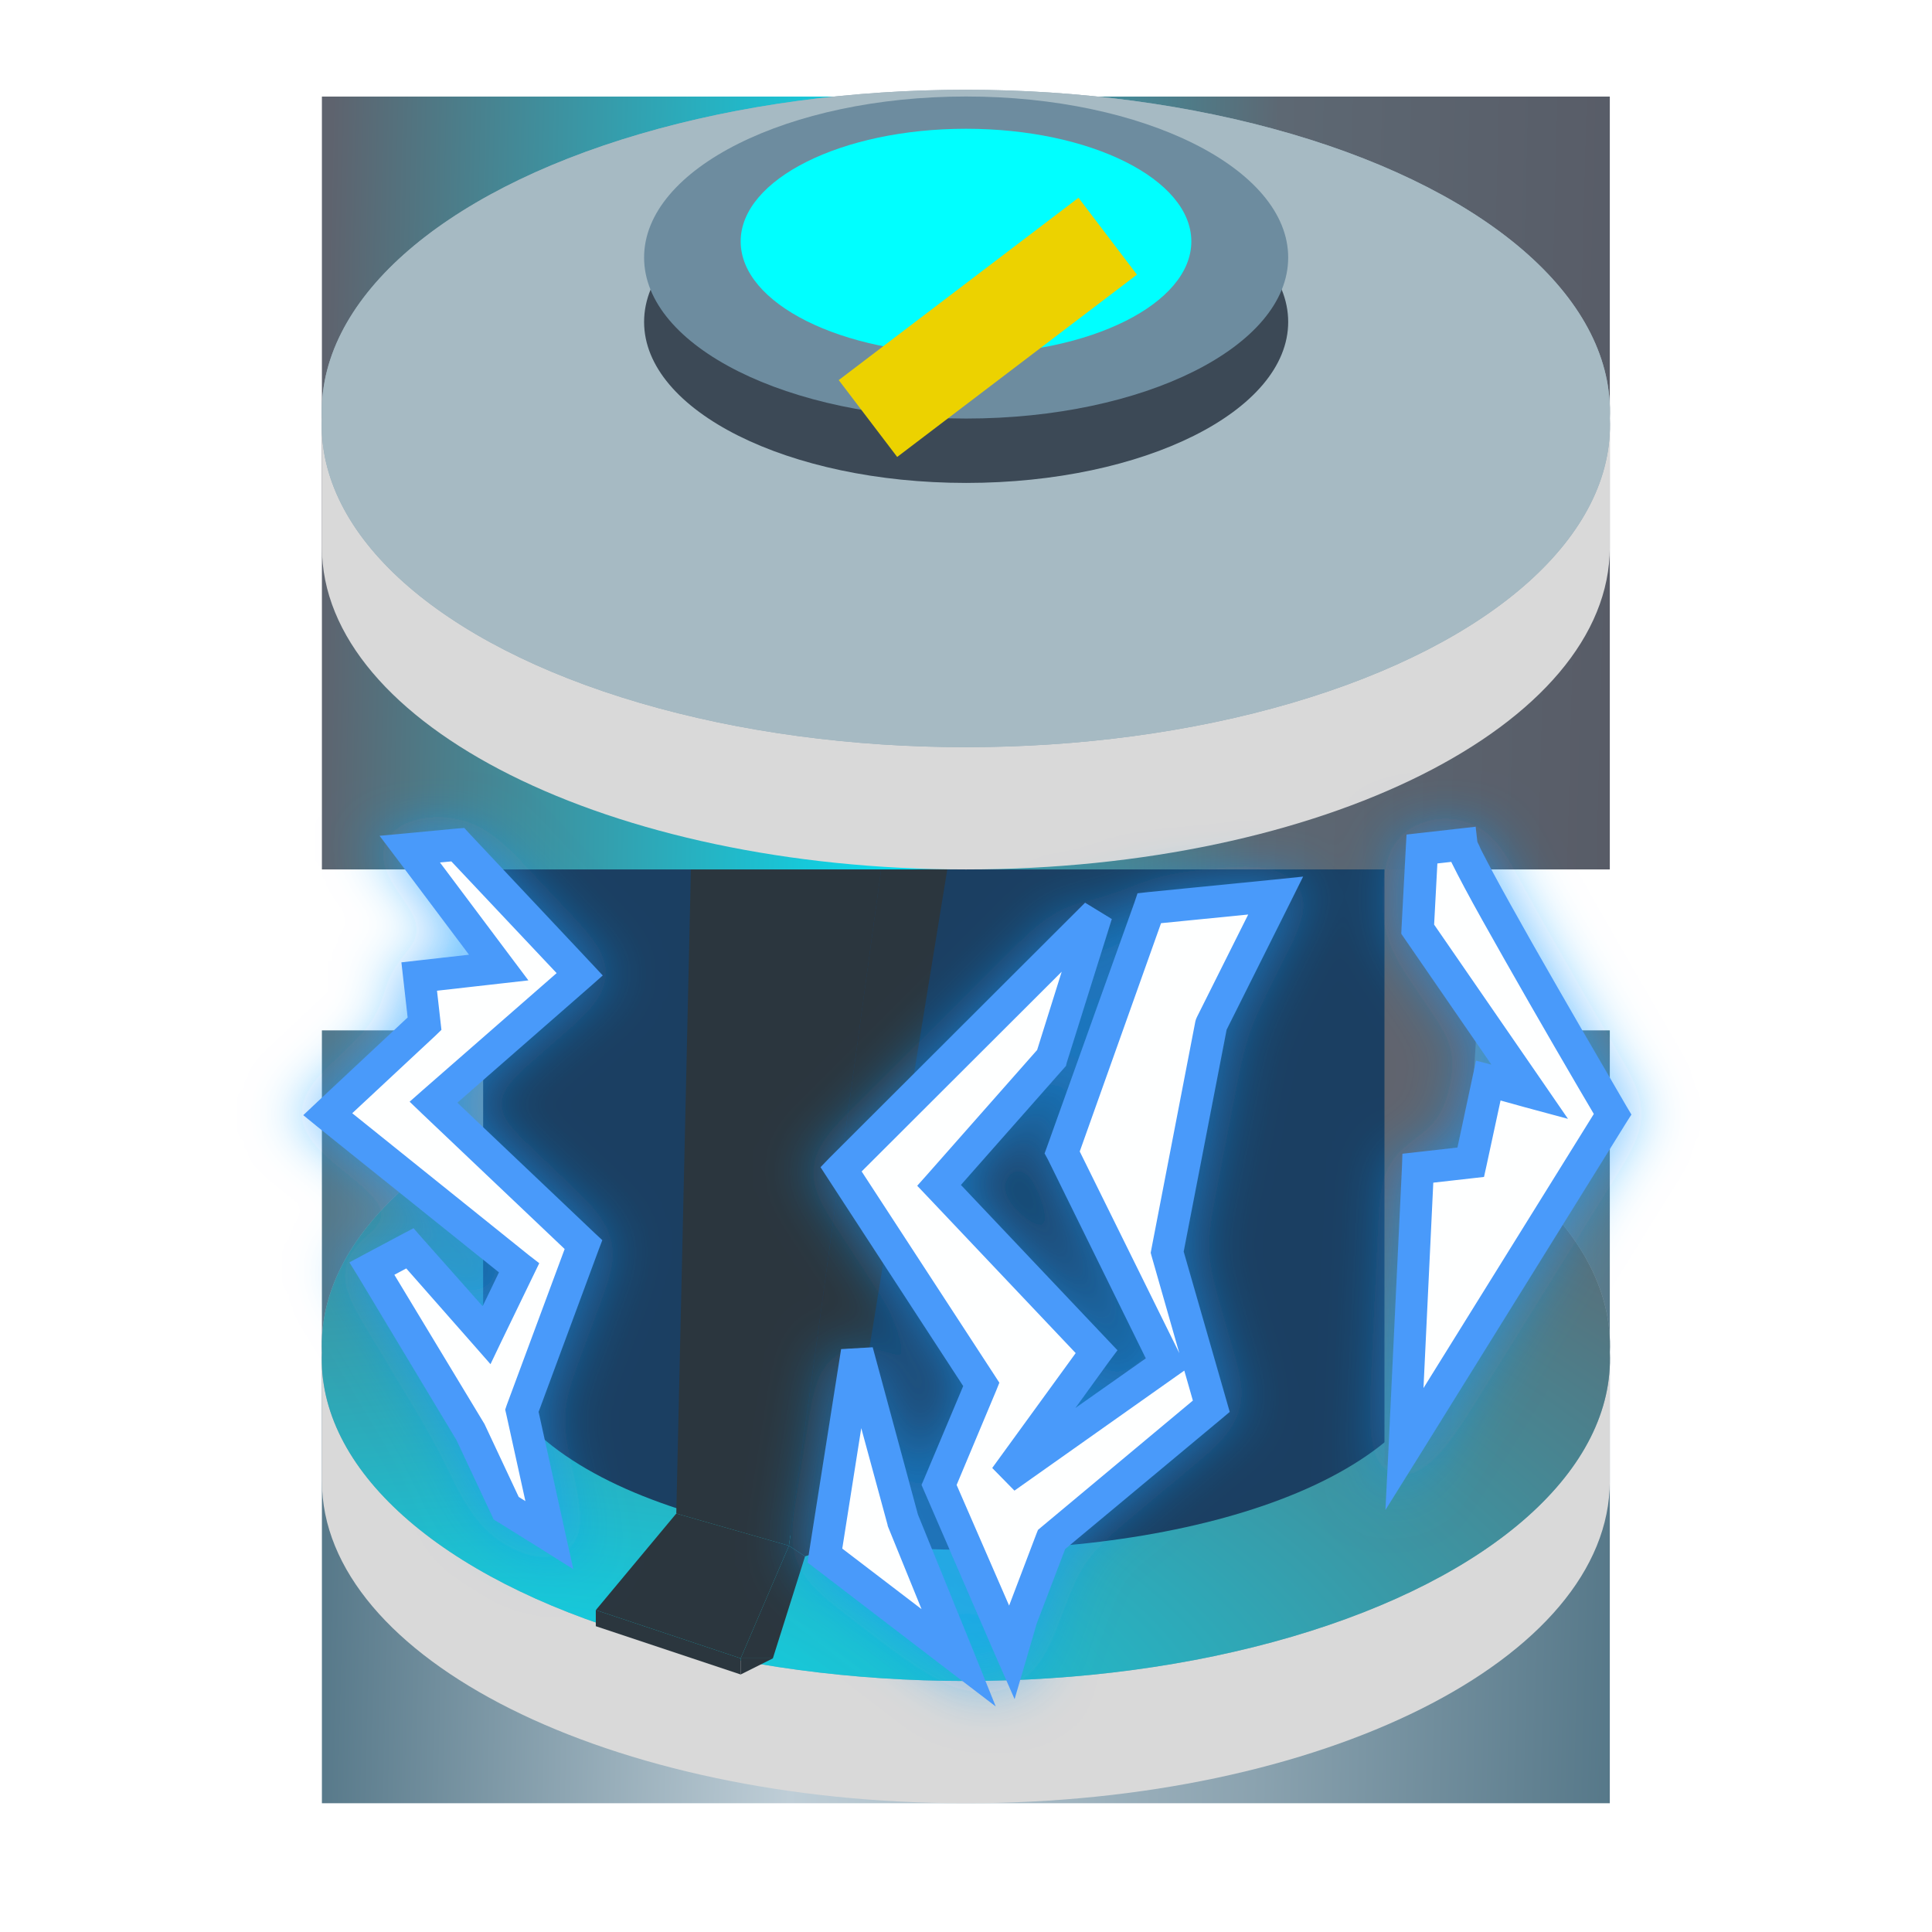
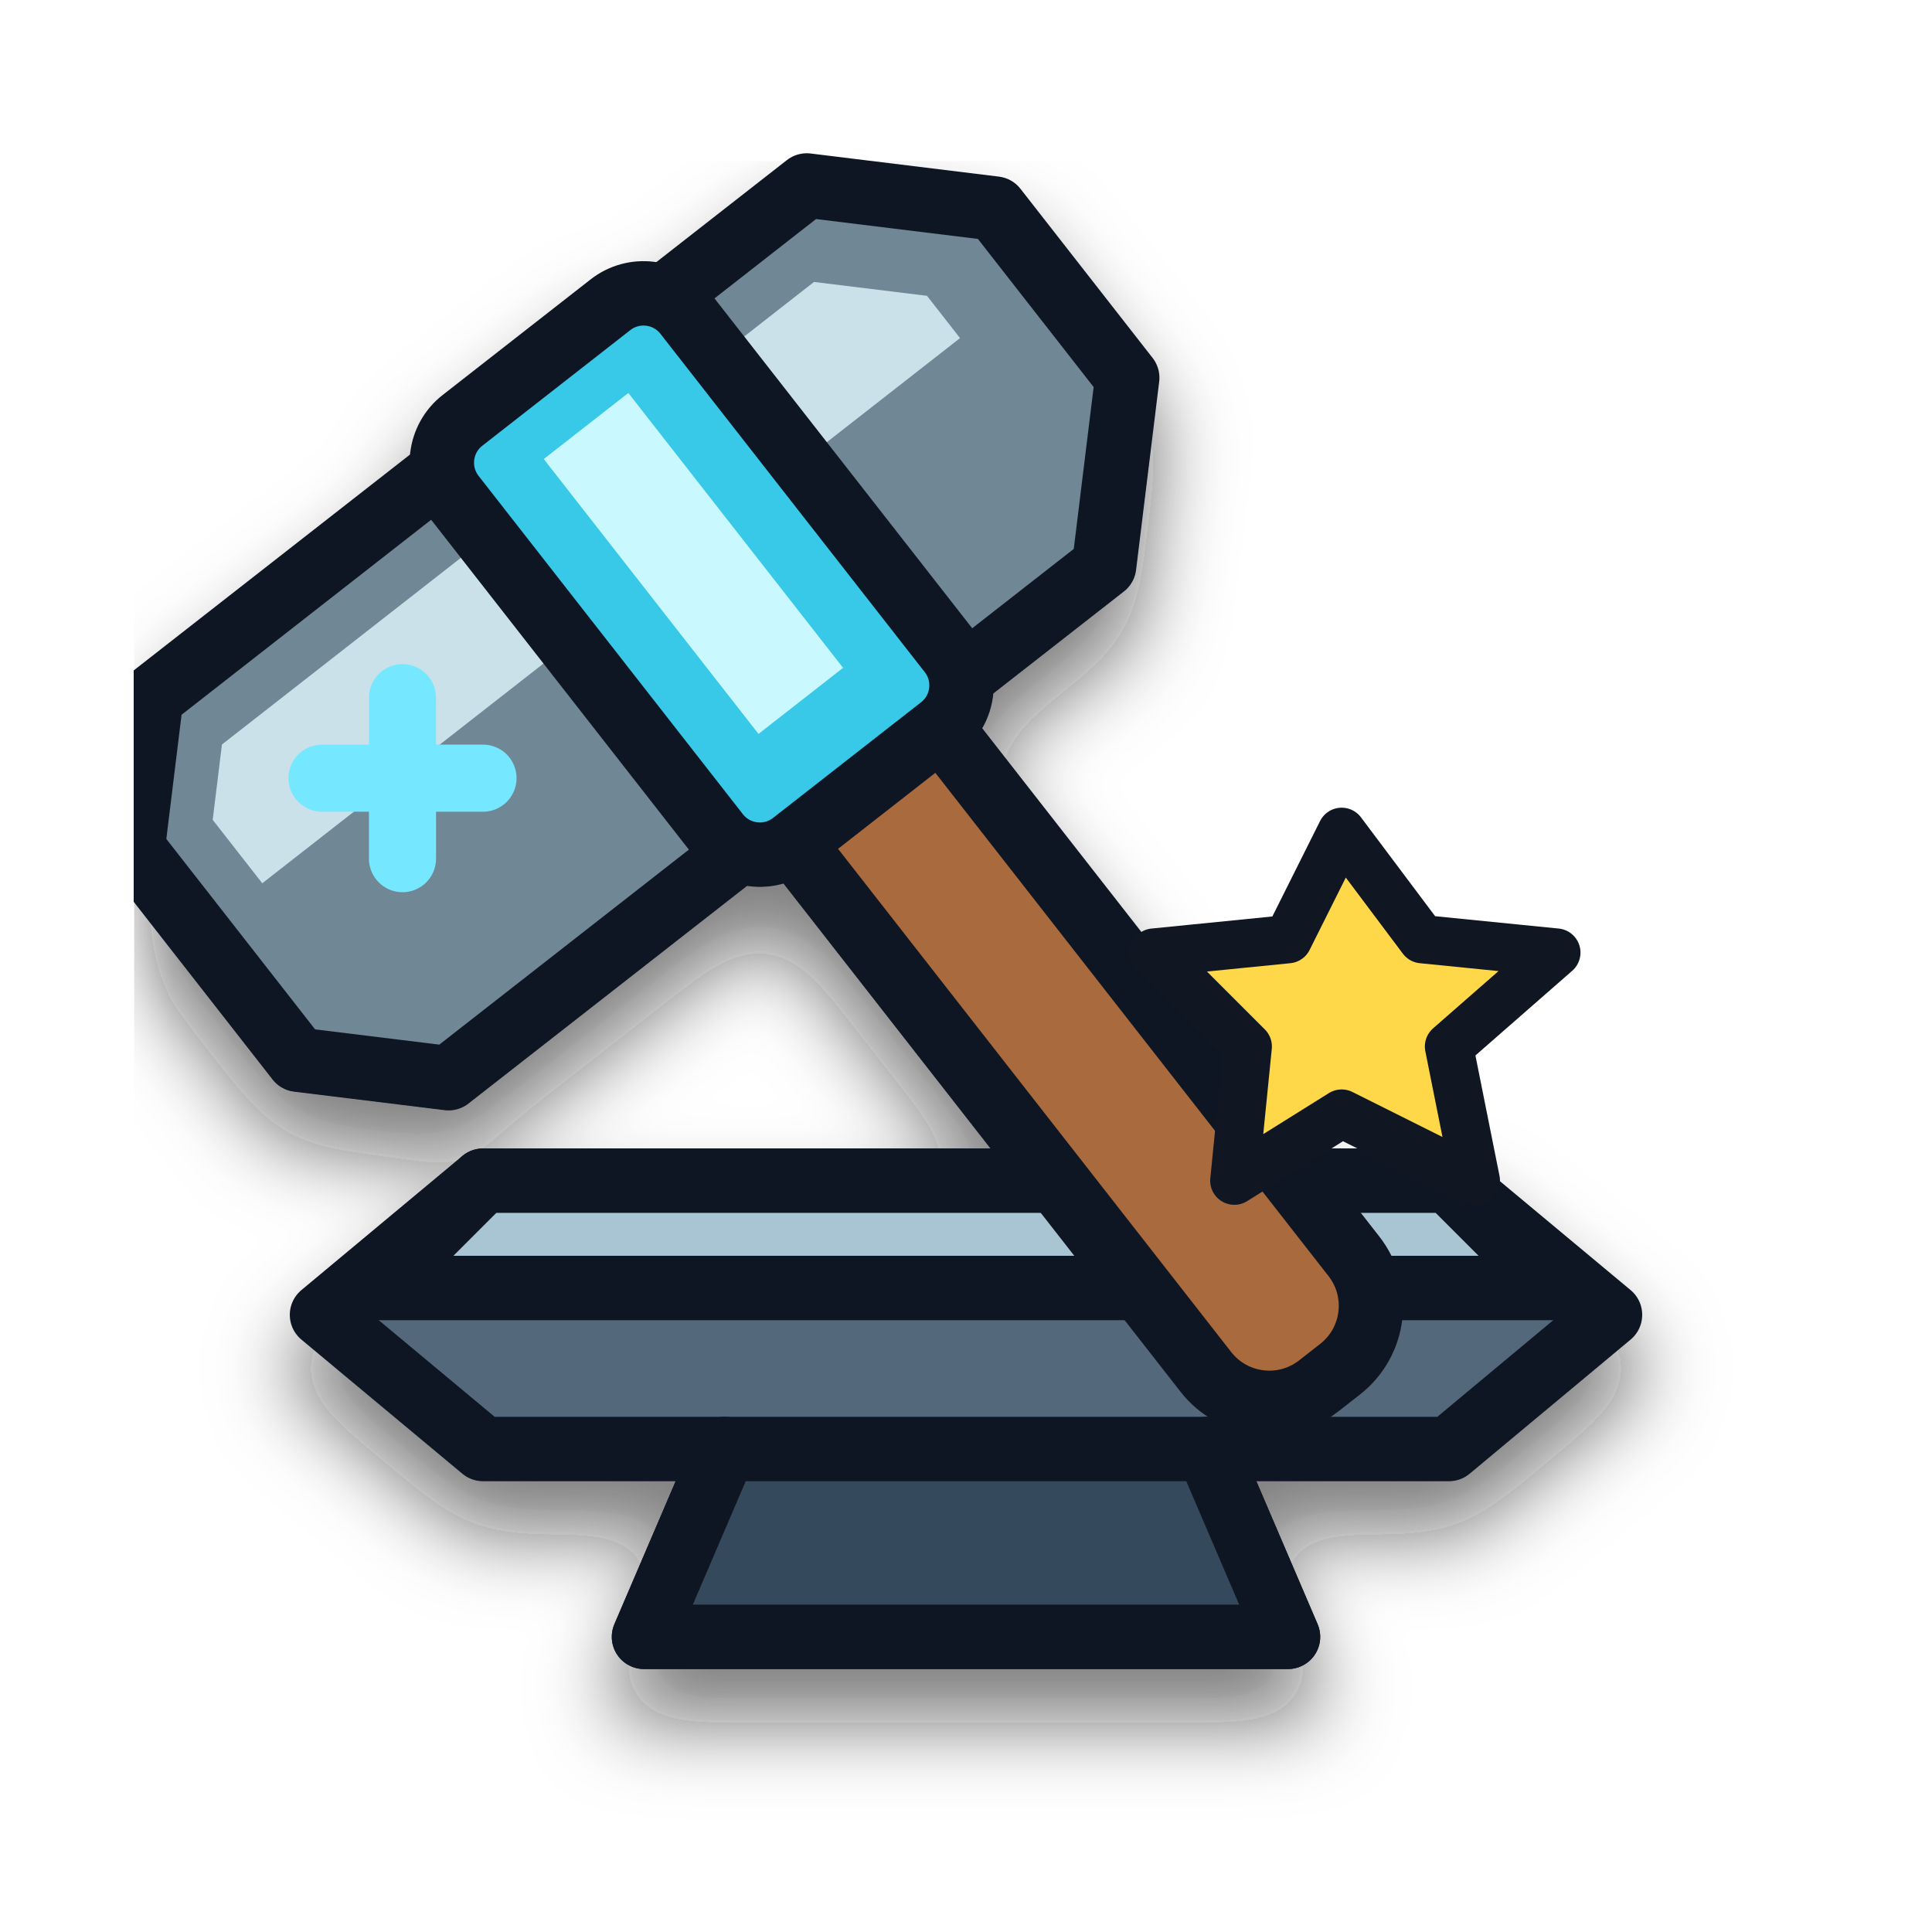
- <svg xmlns="http://www.w3.org/2000/svg" width="67.22" height="67.22" viewBox="0 0 67.22 67.22">
+ <svg xmlns="http://www.w3.org/2000/svg" width="72" height="72" viewBox="0 0 72 72" fill="none">
  <defs>
-     <clipPath id="clip0">
-       <rect width="67.22" height="67.22" />
-     </clipPath>
-     <linearGradient id="grad1" x1="0.72%" y1="32.76%" x2="100.66%" y2="34.26%" gradientUnits="objectBoundingBox">
-       <stop offset="0%" stop-color="#567889" />
-       <stop offset="36.69%" stop-color="#BFCED7" />
-       <stop offset="73%" stop-color="#8AA2AF" />
-       <stop offset="100%" stop-color="#567889" />
-     </linearGradient>
-     <radialGradient id="grad2" cx="15%" cy="115.34%" r="127.5%" gradientUnits="objectBoundingBox">
-       <stop offset="0%" stop-color="#04E2F5" />
-       <stop offset="100%" stop-color="#60646E" />
-     </radialGradient>
-     <linearGradient id="grad3" x1="1.61%" y1="149.09%" x2="0.2%" y2="62.39%" gradientUnits="objectBoundingBox">
-       <stop offset="0%" stop-color="#1CC0D3" />
-       <stop offset="99.23%" stop-color="#60646E" />
-     </linearGradient>
-     <linearGradient id="grad4" x1="0.72%" y1="32.76%" x2="100.66%" y2="34.26%" gradientUnits="objectBoundingBox">
-       <stop offset="0%" stop-color="#5E636E" />
-       <stop offset="46.23%" stop-color="#07DEF1" />
-       <stop offset="47.62%" stop-color="#2BADBE" />
-       <stop offset="73%" stop-color="#5D6873" />
-       <stop offset="100%" stop-color="#585C67" />
-     </linearGradient>
-     <filter id="fx5">
-       <feGaussianBlur stdDeviation="0.4" />
-       <feGaussianBlur in="SourceAlpha" stdDeviation="2" result="fx5_is_blur" />
-       <feOffset dx="0" dy="0" result="fx5_is_off" />
-       <feComposite in="SourceAlpha" in2="fx5_is_off" operator="out" result="fx5_is_inv" />
-       <feFlood flood-color="#CBFCFF" flood-opacity="0.25" />
-       <feComposite in2="fx5_is_inv" operator="in" result="fx5_is_shadow" />
-       <feComposite in="fx5_is_shadow" in2="SourceGraphic" operator="over" />
-       <feDropShadow dx="0" dy="0" stdDeviation="1" flood-color="#1B9FFF" flood-opacity="0.68" />
+     <filter id="upgrade-active-shadow" x="5" y="4" width="64" height="66" filterUnits="userSpaceOnUse">
+       <feDropShadow dx="0" dy="2" stdDeviation="1.5" flood-color="#090B12" flood-opacity="0.55" />
    </filter>
  </defs>
-   <g clip-path="url(#clip0)">
-     <g transform="translate(11.2, 35.85)">
-       <rect width="44.81" height="26.89" fill="url(#grad1)" />
-       <g transform="translate(0, 4.48)">
-         <path d="M22.41 22.41C34.78 22.41 44.81 17.39 44.81 11.2L44.81 6.72L42.95 6.72C39.49 2.77 31.59 0 22.41 0C13.22 0 5.32 2.77 1.86 6.72L0 6.72L0 11.2C0 17.39 10.03 22.41 22.41 22.41Z" fill="#D9D9D9" />
-       </g>
-       <path d="M0 11.2A22.41 11.2 0 1 1 44.81 11.2A22.41 11.2 0 1 1 0 11.2Z" fill="#95AAB6" />
-     </g>
-     <g transform="translate(11.2, 35.85)">
-       <path d="M0 11.2A22.41 11.2 0 1 1 44.81 11.2A22.41 11.2 0 1 1 0 11.2Z" fill="url(#grad2)" />
-     </g>
-     <g transform="translate(16.81, 21.29)">
-       <path d="M0 0L33.61 0C33.61 0 33.61 19.61 33.61 24.65C33.61 35.29 0 35.29 0 24.65C0 18.49 0 10.5 0 0Z" fill="#1B3F62" />
-     </g>
-     <g transform="translate(48.17, 24.65)">
-       <path d="M0 1.68L3.92 0L2.24 26.33L0 26.33L0 1.68Z" fill="url(#grad3)" />
-     </g>
-     <g transform="translate(20.73, 28.01)">
-       <path d="M3.36 0L10.08 1.12L6.72 25.77L2.8 24.65L3.36 0Z" fill="#2B363E" />
-       <path d="M10.08 1.12L6.72 25.77L7.28 26.14L8.4 25.77L12.32 1.68L10.08 1.12Z" fill="#2B363E" />
-       <path d="M6.72 25.77L5.04 29.69L6.16 29.69L7.28 26.14L6.72 25.77Z" fill="#2B363E" />
-       <path d="M6.72 25.77L2.8 24.65L0 28.01L5.04 29.69L6.72 25.77Z" fill="#2B363E" />
-       <path d="M5.04 29.69L0 28.01L0 28.57L5.04 30.25L5.04 29.69Z" fill="#2B363E" />
-       <path d="M6.16 29.69L5.04 29.69L5.04 30.25L6.16 29.69Z" fill="#2B363E" />
-     </g>
-     <g transform="translate(11.2, 3.36)">
-       <rect width="44.81" height="26.89" fill="url(#grad4)" />
-       <g transform="translate(0, 4.48)">
-         <path d="M22.41 22.41C34.78 22.41 44.81 17.39 44.81 11.2L44.81 6.72L42.95 6.72C39.49 2.77 31.59 0 22.41 0C13.22 0 5.32 2.77 1.86 6.72L0 6.72L0 11.2C0 17.39 10.03 22.41 22.41 22.41Z" fill="#D9D9D9" />
-       </g>
-       <path d="M0 11.2A22.41 11.2 0 1 1 44.81 11.2A22.41 11.2 0 1 1 0 11.2Z" fill="#95AAB6" />
-     </g>
-     <g transform="translate(11.2, 3.36)">
-       <path d="M0 11.2A22.41 11.2 0 1 1 44.81 11.2A22.41 11.2 0 1 1 0 11.2Z" fill="#A6BAC3" />
-     </g>
-     <g transform="translate(22.41, 5.6)">
-       <path d="M0 5.6A11.2 5.6 0 1 1 22.41 5.6A11.2 5.6 0 1 1 0 5.6Z" fill="#3C4956" />
-     </g>
-     <g transform="translate(22.41, 3.36)">
-       <path d="M0 5.6A11.2 5.6 0 1 1 22.41 5.6A11.2 5.6 0 1 1 0 5.6Z" fill="#6D8C9F" />
-     </g>
-     <g transform="translate(25.77, 4.48)">
-       <path d="M0 3.92A7.84 3.92 0 1 1 15.68 3.92A7.84 3.92 0 1 1 0 3.92Z" fill="#00FFFF" />
-     </g>
-     <g transform="translate(29.13, 9.71) rotate(-37.25, 5.24, 1.68)">
-       <rect width="10.48" height="3.36" fill="#ECD200" />
-     </g>
-     <g transform="translate(11.96, 27.39) rotate(-6.45, 22.21, 15.05)" filter="url(#fx5)">
-       <path d="M23.36 26.38L22 29L21.54 30.1L19.69 24.04L21.54 20.74L17.53 12.75L27.36 4.93L25.24 9.73L20.86 13.69L25.65 20.05L22 24.04L28.02 20.74L25.24 13.03L29.21 4.93L33.63 4.99L30.9 9.19L28.48 16.89L29.41 22.39L23.36 26.38Z" fill="#FEFFFF" stroke="#489AFA" stroke-width="1" />
-       <path d="M18.3 25.15L19.69 30.1L15.46 26.05L17.37 19.12L18.3 25.15Z" fill="#FEFFFF" stroke="#489AFA" stroke-width="1" />
-       <path d="M9.26 4.99L5.55 0.03L3.87 0L6.48 4.44L3.7 4.44L3.7 6.09L0 8.84L6.02 14.9L4.63 17.1L2.31 13.8L0.93 14.35L3.7 20.41L4.63 23.16L6.02 24.26L5.55 19.86L8.33 14.35L3.7 8.84L9.26 4.99Z" fill="#FEFFFF" stroke="#489AFA" stroke-width="1" />
-       <path d="M44.42 13.87C43.03 10.75 40.25 4.39 40.25 3.95L38.87 3.95L38.4 6.71L41.64 12.76L40.25 12.21L39.33 14.97L37.48 14.97L35.92 24.62L44.42 13.87Z" fill="#FEFFFF" stroke="#489AFA" stroke-width="1" />
-       <path d="M22 29L21.51 28.74L21.49 28.76L21.49 28.78L22 29ZM23.36 26.38L23.05 25.91L22.93 25.99L22.86 26.12L23.36 26.38ZM29.41 22.39L29.72 22.86L30.02 22.66L29.96 22.3L29.41 22.39ZM28.48 16.89L27.95 16.72L27.91 16.85L27.93 16.98L28.48 16.89ZM30.9 9.19L30.43 8.88L30.39 8.95L30.36 9.02L30.9 9.19ZM33.63 4.99L34.1 5.29L34.65 4.44L33.64 4.43L33.63 4.99ZM29.21 4.93L29.22 4.37L28.86 4.37L28.71 4.69L29.21 4.93ZM25.24 13.03L24.74 12.78L24.63 13L24.72 13.22L25.24 13.03ZM28.02 20.74L28.29 21.23L28.71 21L28.55 20.55L28.02 20.74ZM22 24.04L21.59 23.67L22.27 24.54L22 24.04ZM25.65 20.05L26.06 20.43L26.38 20.09L26.1 19.72L25.65 20.05ZM20.86 13.69L20.48 13.28L20.1 13.62L20.41 14.03L20.86 13.69ZM25.24 9.73L25.62 10.14L25.71 10.06L25.75 9.95L25.24 9.73ZM27.36 4.93L27.87 5.16L27.01 4.49L27.36 4.93ZM17.53 12.75L17.18 12.31L16.83 12.6L17.03 13L17.53 12.75ZM21.54 20.74L22.03 21.01L22.17 20.75L22.04 20.49L21.54 20.74ZM19.69 24.04L19.2 23.77L19.08 23.98L19.15 24.21L19.69 24.04ZM21.54 30.1L21 30.27L21.46 31.75L22.06 30.32L21.54 30.1ZM19.69 30.1L19.3 30.51L20.78 31.93L20.23 29.95L19.69 30.1ZM18.3 25.15L17.75 25.23L17.75 25.26L17.76 25.3L18.3 25.15ZM17.37 19.12L17.93 19.03L16.83 18.97L17.37 19.12ZM15.46 26.05L14.92 25.9L14.84 26.22L15.08 26.45L15.46 26.05ZM5.55 0.03L6 -0.3L5.84 -0.52L5.56 -0.53L5.55 0.03ZM9.26 4.99L9.58 5.45L10.05 5.12L9.7 4.65L9.26 4.99ZM3.7 8.84L3.38 8.38L2.88 8.73L3.27 9.2L3.7 8.84ZM8.33 14.35L8.83 14.6L9 14.27L8.76 13.99L8.33 14.35ZM5.55 19.86L5.05 19.6L4.98 19.75L5 19.92L5.55 19.86ZM6.02 24.26L5.67 24.7L6.71 25.53L6.57 24.2L6.02 24.26ZM4.63 23.16L4.1 23.34L4.15 23.5L4.28 23.6L4.63 23.16ZM3.7 20.41L4.23 20.23L4.22 20.2L4.21 20.17L3.7 20.41ZM0.93 14.35L0.72 13.83L0.17 14.05L0.42 14.58L0.93 14.35ZM2.31 13.8L2.77 13.48L2.52 13.12L2.11 13.28L2.31 13.8ZM4.63 17.1L4.17 17.43L4.65 18.12L5.1 17.4L4.63 17.1ZM6.02 14.9L6.49 15.2L6.73 14.82L6.41 14.51L6.02 14.9ZM0 8.84L-0.33 8.39L-0.85 8.78L-0.4 9.24L0 8.84ZM3.7 6.09L4.04 6.54L4.26 6.37L4.26 6.09L3.7 6.09ZM3.7 4.44L3.7 3.88L3.14 3.88L3.14 4.44L3.7 4.44ZM6.48 4.44L6.48 5L7.46 5L6.96 4.15L6.48 4.44ZM3.87 0L3.88 -0.56L2.88 -0.58L3.39 0.28L3.87 0ZM40.25 3.95L40.81 3.95L40.81 3.39L40.25 3.39L40.25 3.95ZM44.42 13.87L44.86 14.21L45.07 13.95L44.93 13.64L44.42 13.87ZM35.92 24.62L35.37 24.53L35.02 26.66L36.36 24.97L35.92 24.62ZM37.48 14.97L37.48 14.41L37 14.41L36.93 14.88L37.48 14.97ZM39.33 14.97L39.33 15.53L39.73 15.53L39.86 15.15L39.33 14.97ZM40.25 12.21L40.46 11.69L39.91 11.48L39.72 12.04L40.25 12.21ZM41.64 12.76L41.44 13.29L42.86 13.85L42.14 12.5L41.64 12.76ZM38.4 6.71L37.85 6.61L37.82 6.8L37.91 6.97L38.4 6.71ZM38.87 3.95L38.87 3.39L38.39 3.39L38.31 3.86L38.87 3.95ZM22.5 29.26L23.86 26.63L22.86 26.12L21.51 28.74L22.5 29.26ZM23.67 26.84L29.72 22.86L29.1 21.92L23.05 25.91L23.67 26.84ZM29.96 22.3L29.03 16.79L27.93 16.98L28.85 22.48L29.96 22.3ZM29.02 17.05L31.43 9.36L30.36 9.02L27.95 16.72L29.02 17.05ZM31.37 9.49L34.1 5.29L33.16 4.68L30.43 8.88L31.37 9.49ZM33.64 4.43L29.22 4.37L29.2 5.49L33.62 5.55L33.64 4.43ZM28.71 4.69L24.74 12.78L25.75 13.28L29.71 5.18L28.71 4.69ZM24.72 13.22L27.49 20.93L28.55 20.55L25.77 12.84L24.72 13.22ZM27.75 20.25L21.73 23.55L22.27 24.54L28.29 21.23L27.75 20.25ZM22.42 24.42L26.06 20.43L25.24 19.68L21.59 23.67L22.42 24.42ZM26.1 19.72L21.31 13.36L20.41 14.03L25.2 20.39L26.1 19.72ZM21.23 14.11L25.62 10.14L24.87 9.31L20.48 13.28L21.23 14.11ZM25.75 9.95L27.87 5.16L26.85 4.71L24.73 9.5L25.75 9.95ZM27.01 4.49L17.18 12.31L17.88 13.19L27.71 5.37L27.01 4.49ZM17.03 13L21.04 20.99L22.04 20.49L18.03 12.5L17.03 13ZM21.05 20.47L19.2 23.77L20.18 24.32L22.03 21.01L21.05 20.47ZM19.15 24.21L21 30.27L22.08 29.94L20.22 23.88L19.15 24.21ZM22.06 30.32L22.52 29.22L21.49 28.78L21.02 29.88L22.06 30.32ZM20.23 29.95L18.84 24.99L17.76 25.3L19.15 30.25L20.23 29.95ZM18.85 25.06L17.93 19.03L16.82 19.2L17.75 25.23L18.85 25.06ZM16.83 18.97L14.92 25.9L16 26.2L17.91 19.27L16.83 18.97ZM15.08 26.45L19.3 30.51L20.08 29.7L15.85 25.64L15.08 26.45ZM5.1 0.37L8.81 5.32L9.7 4.65L6 -0.3L5.1 0.37ZM8.94 4.53L3.38 8.38L4.02 9.3L9.58 5.45L8.94 4.53ZM3.27 9.2L7.9 14.71L8.76 13.99L4.13 8.48L3.27 9.2ZM7.83 14.1L5.05 19.6L6.05 20.11L8.83 14.6L7.83 14.1ZM5 19.92L5.46 24.32L6.57 24.2L6.11 19.8L5 19.92ZM6.36 23.82L4.98 22.72L4.28 23.6L5.67 24.7L6.36 23.82ZM5.16 22.98L4.23 20.23L3.17 20.59L4.1 23.34L5.16 22.98ZM4.21 20.17L1.43 14.12L0.42 14.58L3.19 20.64L4.21 20.17ZM1.13 14.87L2.52 14.32L2.11 13.28L0.72 13.83L1.13 14.87ZM1.86 14.12L4.17 17.43L5.09 16.78L2.77 13.48L1.86 14.12ZM5.1 17.4L6.49 15.2L5.54 14.6L4.15 16.81L5.1 17.4ZM6.41 14.51L0.4 8.45L-0.4 9.24L5.62 15.3L6.41 14.51ZM0.33 9.29L4.04 6.54L3.37 5.64L-0.33 8.39L0.33 9.29ZM4.26 6.09L4.26 4.44L3.14 4.44L3.14 6.09L4.26 6.09ZM3.7 5L6.48 5L6.48 3.88L3.7 3.88L3.7 5ZM6.96 4.15L4.36 -0.28L3.39 0.28L6 4.72L6.96 4.15ZM3.86 0.56L5.54 0.59L5.56 -0.53L3.88 -0.56L3.86 0.56ZM39.69 3.95C39.69 4.07 39.73 4.2 39.75 4.26C39.77 4.35 39.81 4.45 39.85 4.57C39.93 4.8 40.05 5.1 40.19 5.46C40.47 6.17 40.87 7.11 41.3 8.12C42.17 10.16 43.21 12.53 43.91 14.09L44.93 13.64C44.24 12.08 43.2 9.71 42.33 7.68C41.9 6.67 41.51 5.74 41.23 5.04C41.09 4.69 40.98 4.4 40.9 4.19C40.87 4.08 40.84 4 40.82 3.95C40.8 3.87 40.81 3.89 40.81 3.95L39.69 3.95ZM43.98 13.52L35.48 24.28L36.36 24.97L44.86 14.21L43.98 13.52ZM36.47 24.71L38.03 15.06L36.93 14.88L35.37 24.53L36.47 24.71ZM37.48 15.53L39.33 15.53L39.33 14.41L37.48 14.41L37.48 15.53ZM39.86 15.15L40.79 12.39L39.72 12.04L38.8 14.79L39.86 15.15ZM40.05 12.73L41.44 13.29L41.85 12.24L40.46 11.69L40.05 12.73ZM42.14 12.5L38.9 6.44L37.91 6.97L41.15 13.03L42.14 12.5ZM38.96 6.8L39.42 4.05L38.31 3.86L37.85 6.61L38.96 6.8ZM38.87 4.51L40.25 4.51L40.25 3.39L38.87 3.39L38.87 4.51Z" fill="#489AFA" stroke="none" />
+   <g filter="url(#upgrade-active-shadow)" stroke="#111722" stroke-width="2.4" stroke-linejoin="round">
+     <path d="M18 44H54L60 49L54 54H45L48 61H24L27 54H18L12 49L18 44Z" fill="#52687A" />
+     <path d="M18 44H54L58 48H14L18 44Z" fill="#A9C4D2" />
+     <path d="M27 54H45L48 61H24L27 54Z" fill="#35495C" />
+     <g transform="rotate(-38 36 34)">
+       <rect x="32.5" y="24" width="7" height="32" rx="3" fill="#A96B3D" />
+       <path d="M17 9H48L53 14V22L48 27H17L13 23V13L17 9Z" fill="#6F8796" />
+       <path d="M18 12H46L49 15V17H16V14L18 12Z" fill="#CBE1E9" stroke="none" />
+       <rect x="30.5" y="8" width="11" height="20" rx="2" fill="#37C8E8" />
+       <path d="M34 11H38V24H34V11Z" fill="#C9F8FF" stroke="none" />
    </g>
  </g>
+   <path d="M50 31L53 35L58 35.5L54 39L55 44L50 41.5L46 44L46.5 39L43 35.5L48 35L50 31Z" fill="#FFD84A" stroke="#111722" stroke-width="1.8" stroke-linejoin="round" />
+   <path d="M12 29H18M15 26V32" stroke="#75E8FF" stroke-width="2.5" stroke-linecap="round" />
</svg>
